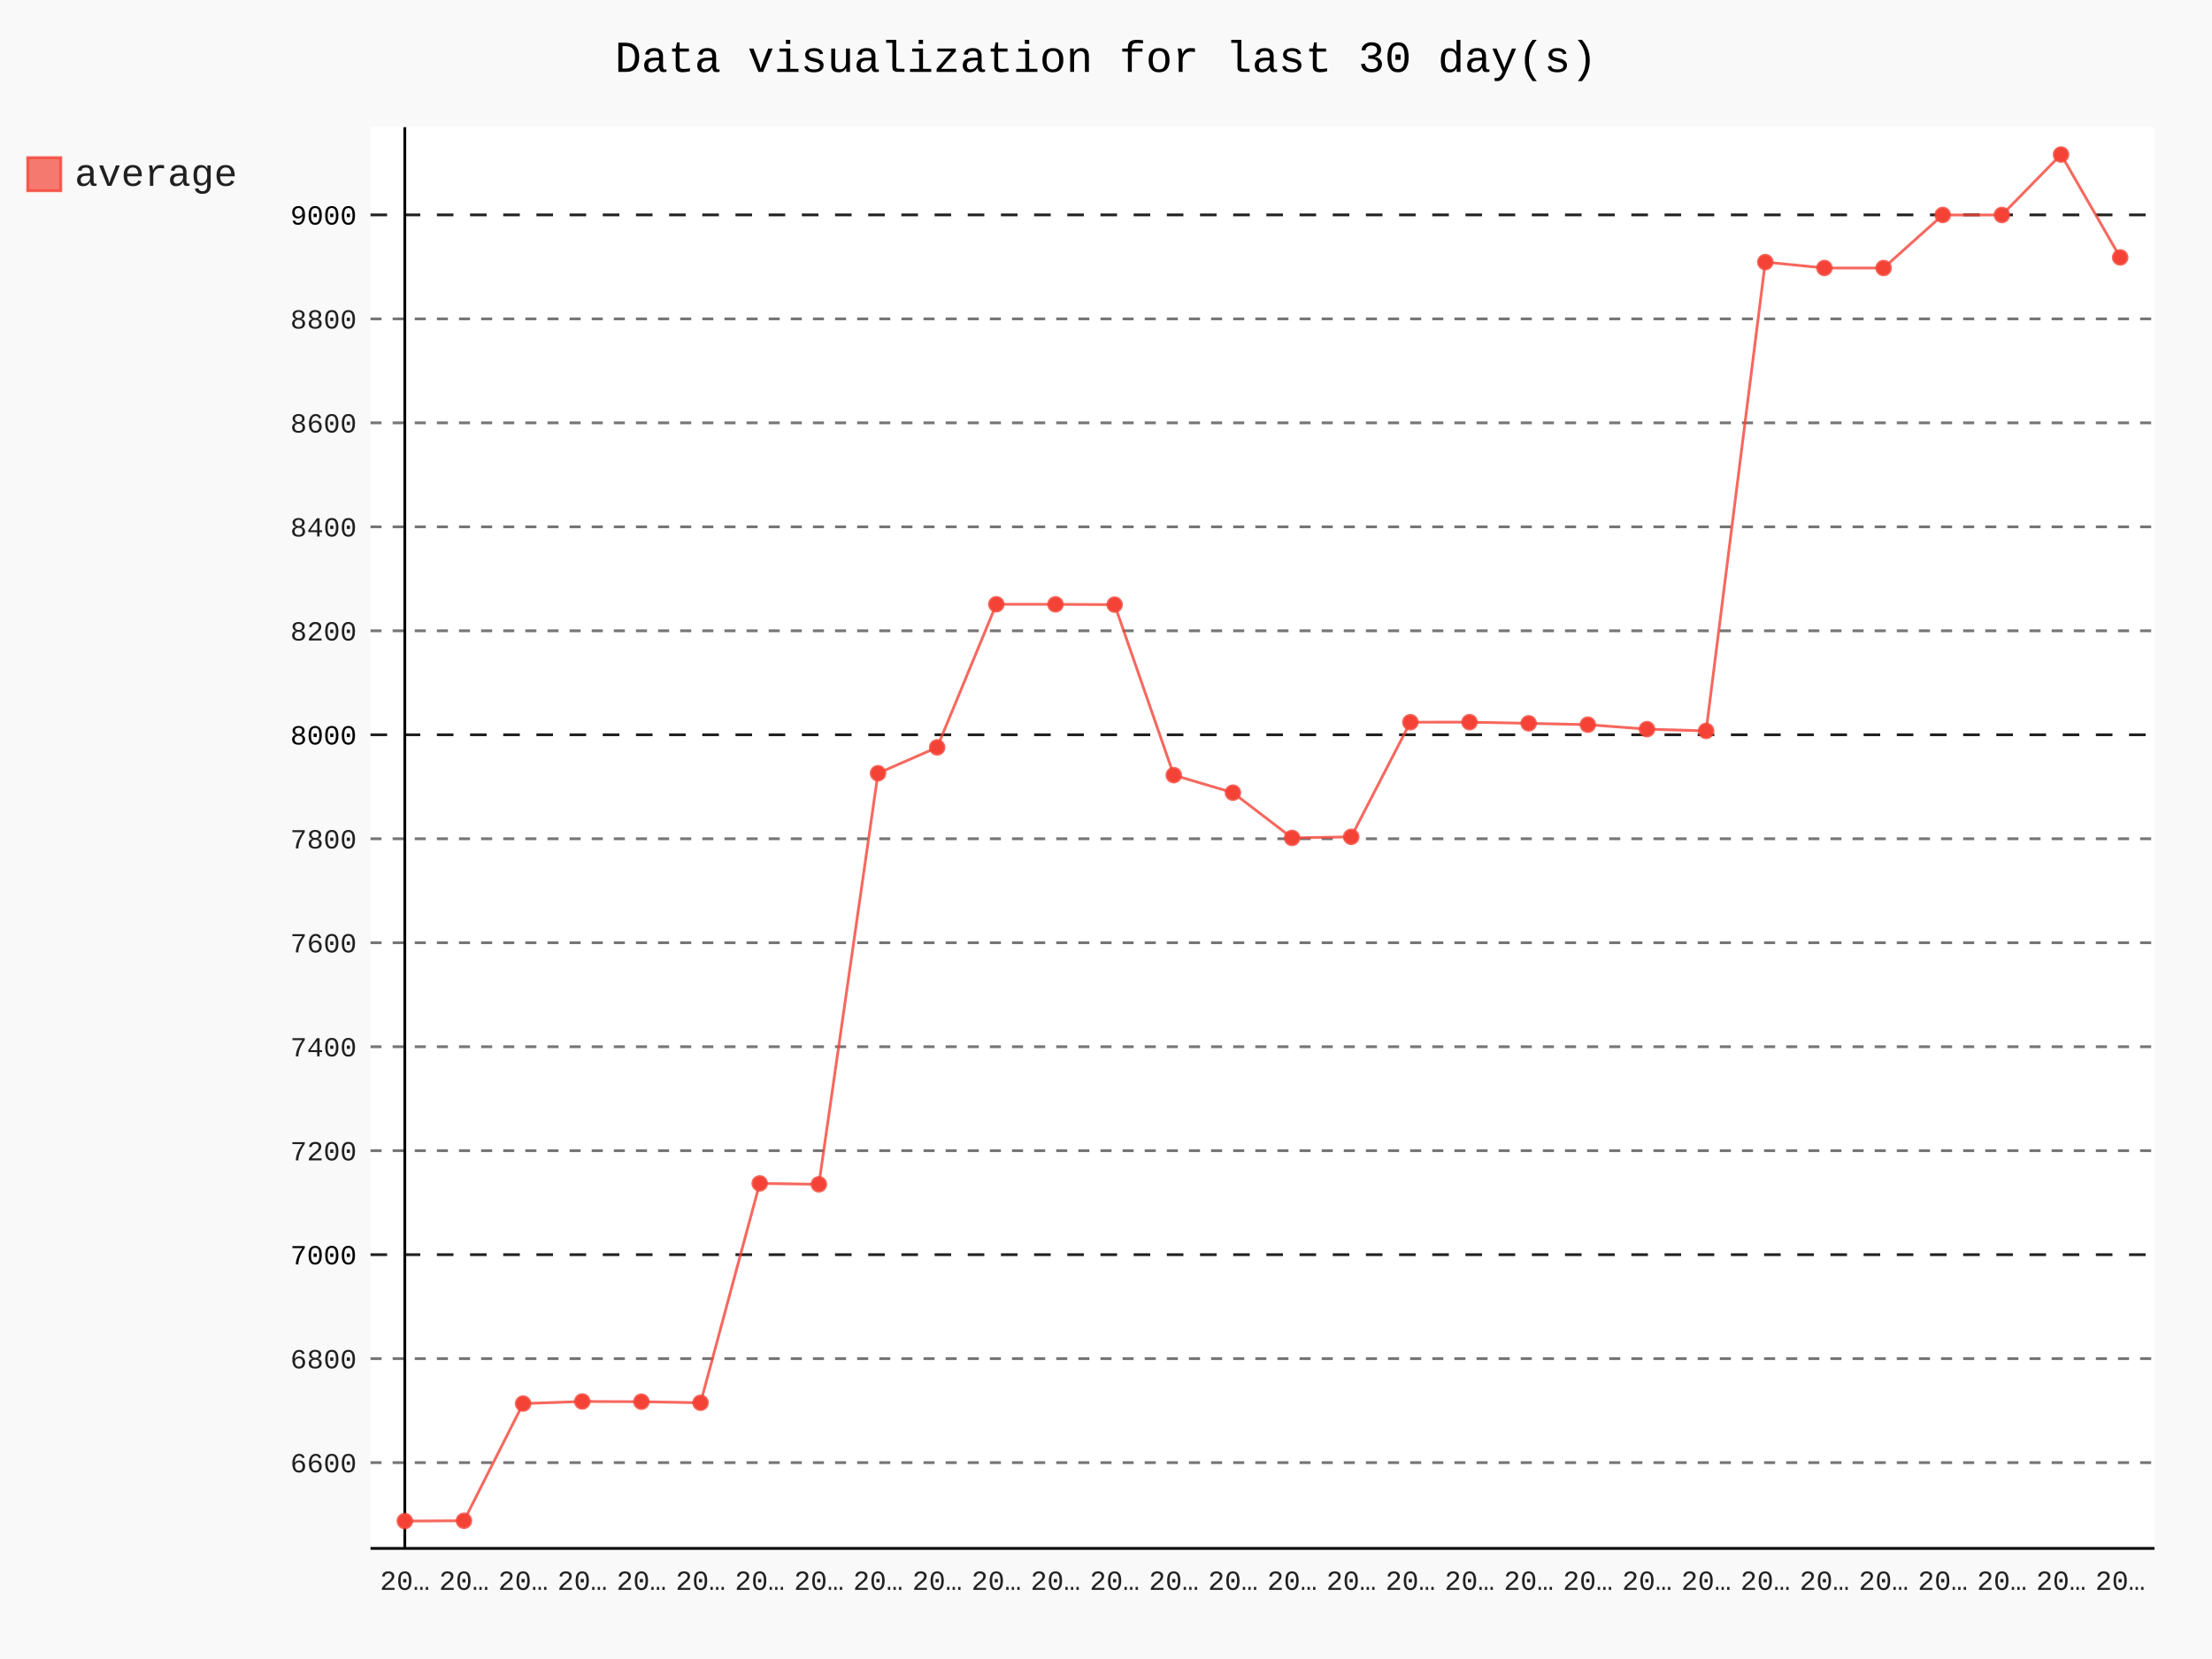
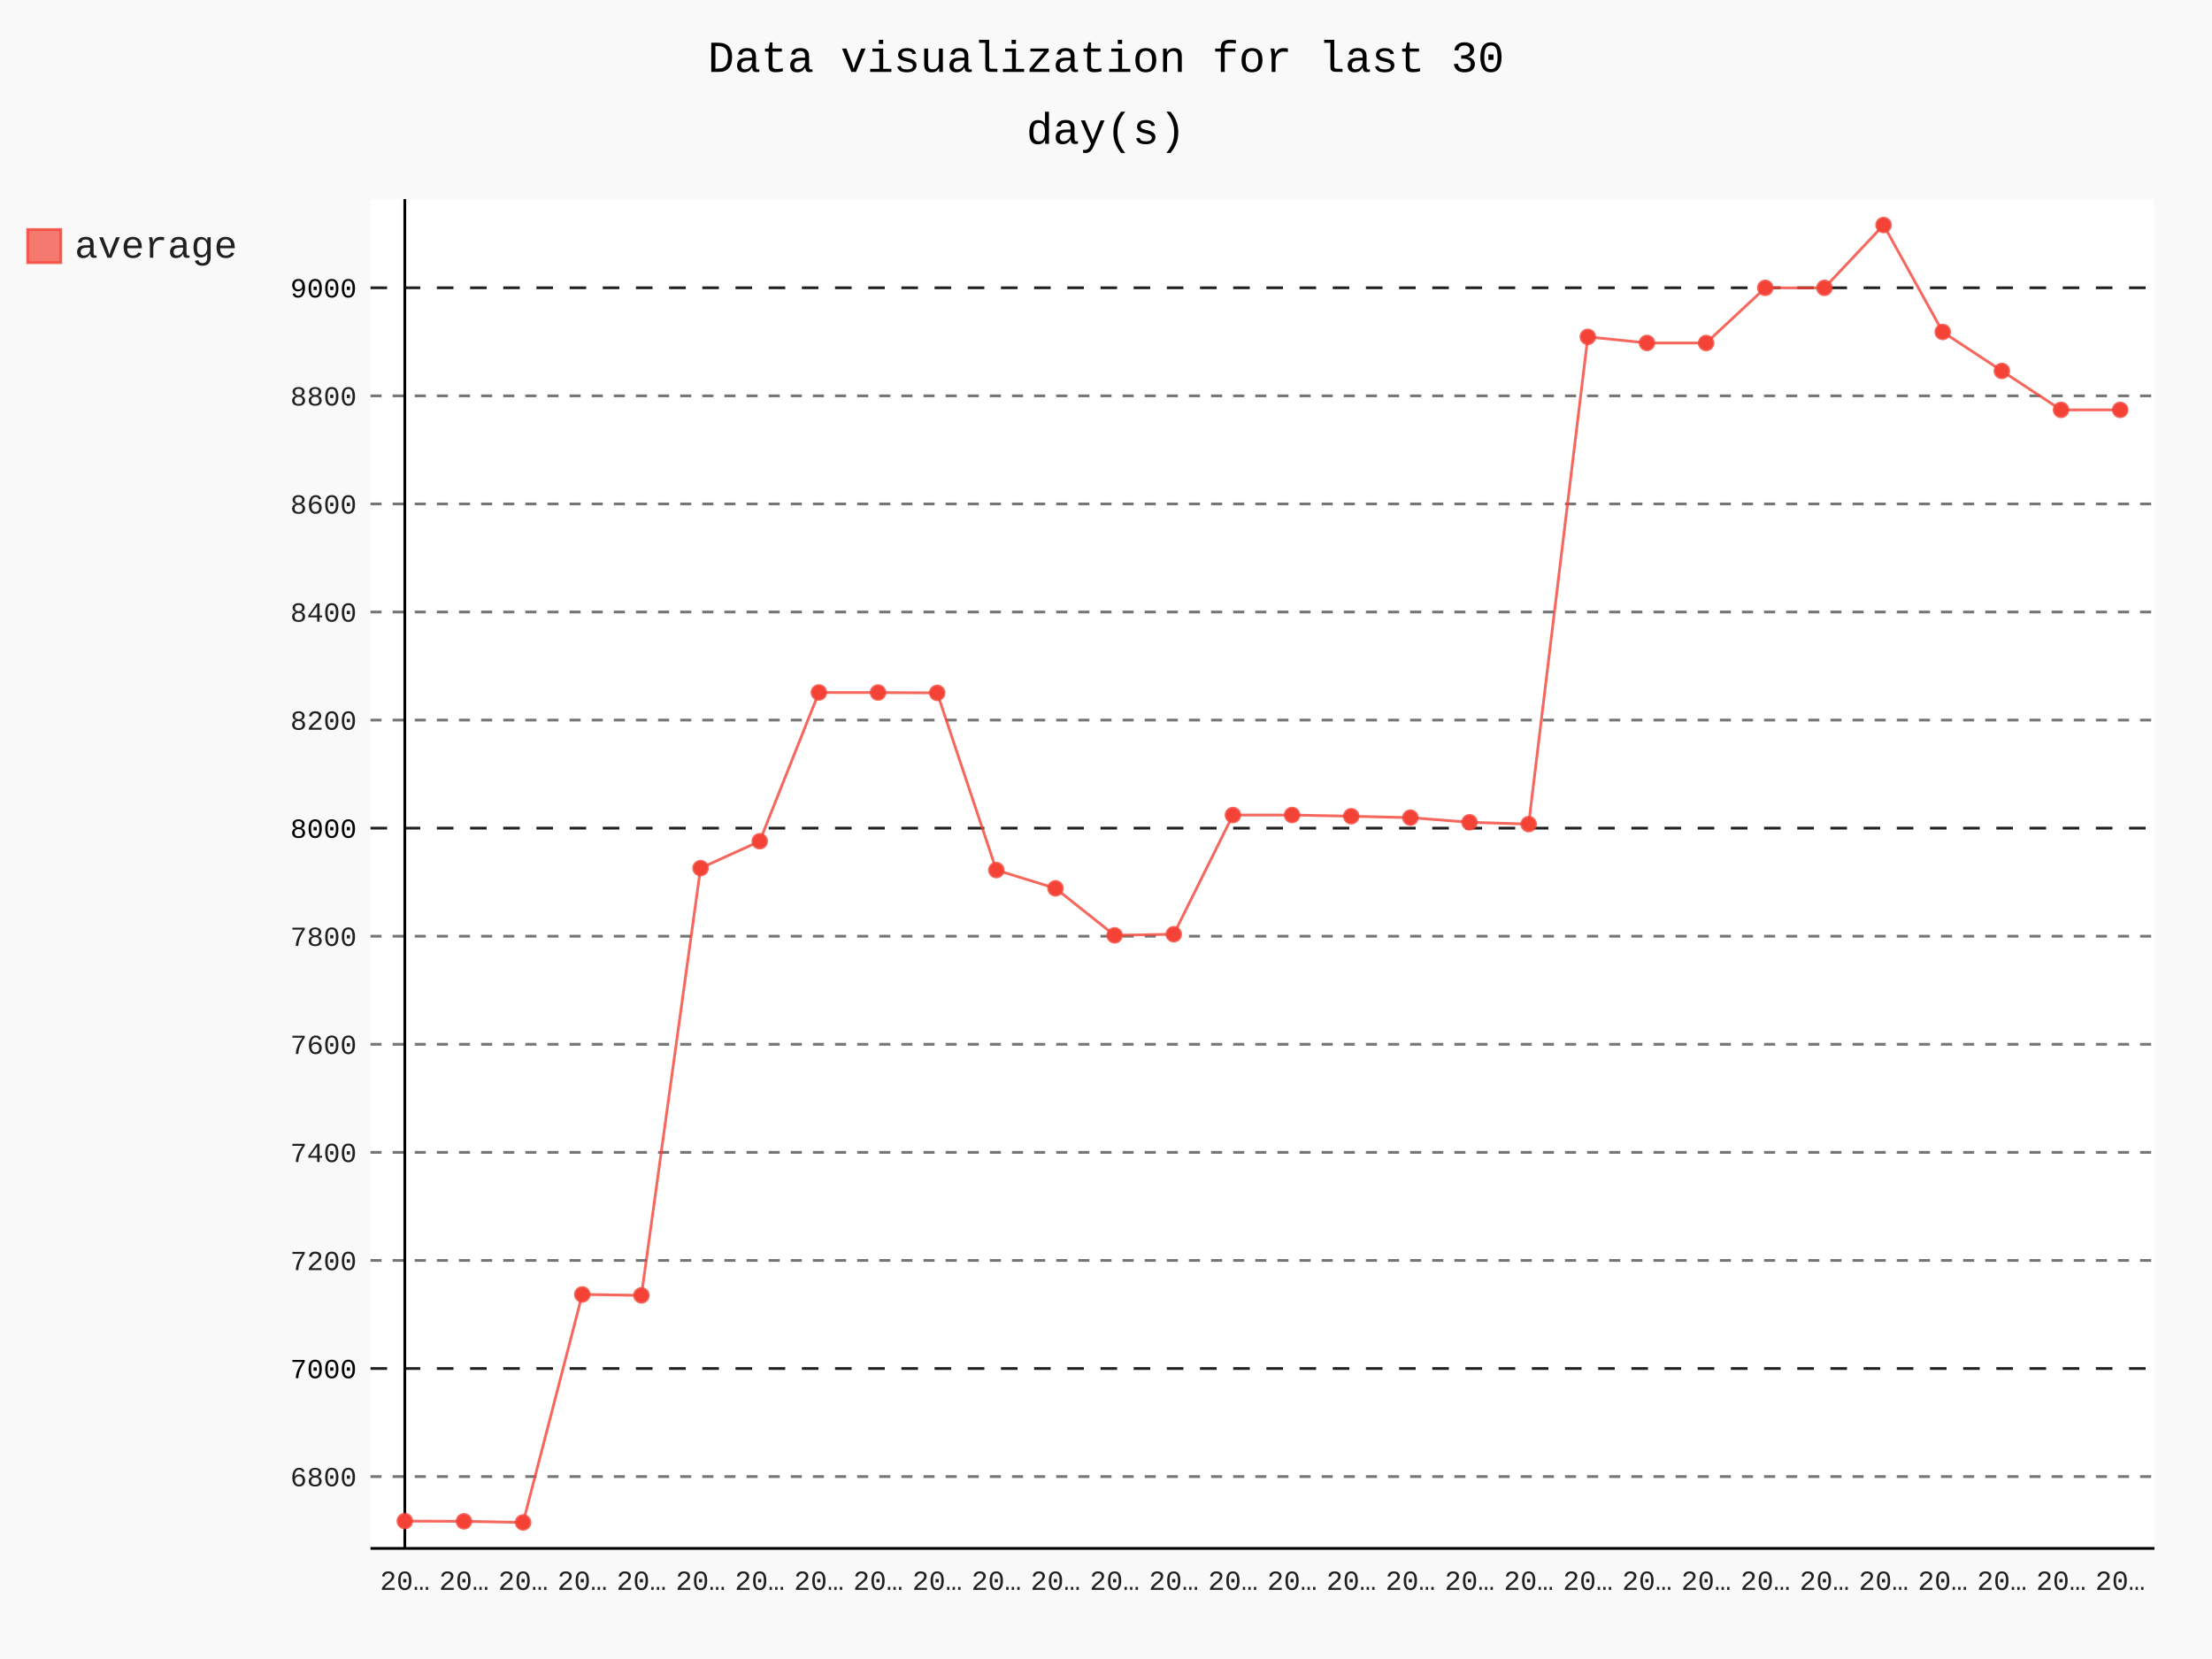
- <svg xmlns="http://www.w3.org/2000/svg" id="chart-5e6f2663-c020-4515-bf2f-131cab2a621f" class="pygal-chart" viewBox="0 0 800 600">
+ <svg xmlns="http://www.w3.org/2000/svg" id="chart-c563d419-f5e2-41e9-9c71-77f2ff239355" class="pygal-chart" viewBox="0 0 800 600">
  <defs>
-     <style type="text/css">#chart-5e6f2663-c020-4515-bf2f-131cab2a621f{-webkit-user-select:none;-webkit-font-smoothing:antialiased;font-family:Consolas,"Liberation Mono",Menlo,Courier,monospace}#chart-5e6f2663-c020-4515-bf2f-131cab2a621f .title{font-family:Consolas,"Liberation Mono",Menlo,Courier,monospace;font-size:16px}#chart-5e6f2663-c020-4515-bf2f-131cab2a621f .legends .legend text{font-family:Consolas,"Liberation Mono",Menlo,Courier,monospace;font-size:14px}#chart-5e6f2663-c020-4515-bf2f-131cab2a621f .axis text{font-family:Consolas,"Liberation Mono",Menlo,Courier,monospace;font-size:10px}#chart-5e6f2663-c020-4515-bf2f-131cab2a621f .axis text.major{font-family:Consolas,"Liberation Mono",Menlo,Courier,monospace;font-size:10px}#chart-5e6f2663-c020-4515-bf2f-131cab2a621f .text-overlay text.value{font-family:Consolas,"Liberation Mono",Menlo,Courier,monospace;font-size:16px}#chart-5e6f2663-c020-4515-bf2f-131cab2a621f .text-overlay text.label{font-family:Consolas,"Liberation Mono",Menlo,Courier,monospace;font-size:10px}#chart-5e6f2663-c020-4515-bf2f-131cab2a621f .tooltip{font-family:Consolas,"Liberation Mono",Menlo,Courier,monospace;font-size:14px}#chart-5e6f2663-c020-4515-bf2f-131cab2a621f text.no_data{font-family:Consolas,"Liberation Mono",Menlo,Courier,monospace;font-size:64px}
- #chart-5e6f2663-c020-4515-bf2f-131cab2a621f{background-color:rgba(249,249,249,1)}#chart-5e6f2663-c020-4515-bf2f-131cab2a621f path,#chart-5e6f2663-c020-4515-bf2f-131cab2a621f line,#chart-5e6f2663-c020-4515-bf2f-131cab2a621f rect,#chart-5e6f2663-c020-4515-bf2f-131cab2a621f circle{-webkit-transition:150ms;-moz-transition:150ms;transition:150ms}#chart-5e6f2663-c020-4515-bf2f-131cab2a621f .graph &gt; .background{fill:rgba(249,249,249,1)}#chart-5e6f2663-c020-4515-bf2f-131cab2a621f .plot &gt; .background{fill:rgba(255,255,255,1)}#chart-5e6f2663-c020-4515-bf2f-131cab2a621f .graph{fill:rgba(0,0,0,.87)}#chart-5e6f2663-c020-4515-bf2f-131cab2a621f text.no_data{fill:rgba(0,0,0,1)}#chart-5e6f2663-c020-4515-bf2f-131cab2a621f .title{fill:rgba(0,0,0,1)}#chart-5e6f2663-c020-4515-bf2f-131cab2a621f .legends .legend text{fill:rgba(0,0,0,.87)}#chart-5e6f2663-c020-4515-bf2f-131cab2a621f .legends .legend:hover text{fill:rgba(0,0,0,1)}#chart-5e6f2663-c020-4515-bf2f-131cab2a621f .axis .line{stroke:rgba(0,0,0,1)}#chart-5e6f2663-c020-4515-bf2f-131cab2a621f .axis .guide.line{stroke:rgba(0,0,0,.54)}#chart-5e6f2663-c020-4515-bf2f-131cab2a621f .axis .major.line{stroke:rgba(0,0,0,.87)}#chart-5e6f2663-c020-4515-bf2f-131cab2a621f .axis text.major{fill:rgba(0,0,0,1)}#chart-5e6f2663-c020-4515-bf2f-131cab2a621f .axis.y .guides:hover .guide.line,#chart-5e6f2663-c020-4515-bf2f-131cab2a621f .line-graph .axis.x .guides:hover .guide.line,#chart-5e6f2663-c020-4515-bf2f-131cab2a621f .stackedline-graph .axis.x .guides:hover .guide.line,#chart-5e6f2663-c020-4515-bf2f-131cab2a621f .xy-graph .axis.x .guides:hover .guide.line{stroke:rgba(0,0,0,1)}#chart-5e6f2663-c020-4515-bf2f-131cab2a621f .axis .guides:hover text{fill:rgba(0,0,0,1)}#chart-5e6f2663-c020-4515-bf2f-131cab2a621f .reactive{fill-opacity:.7;stroke-opacity:.8}#chart-5e6f2663-c020-4515-bf2f-131cab2a621f .ci{stroke:rgba(0,0,0,.87)}#chart-5e6f2663-c020-4515-bf2f-131cab2a621f .reactive.active,#chart-5e6f2663-c020-4515-bf2f-131cab2a621f .active .reactive{fill-opacity:.8;stroke-opacity:.9;stroke-width:4}#chart-5e6f2663-c020-4515-bf2f-131cab2a621f .ci .reactive.active{stroke-width:1.5}#chart-5e6f2663-c020-4515-bf2f-131cab2a621f .series text{fill:rgba(0,0,0,1)}#chart-5e6f2663-c020-4515-bf2f-131cab2a621f .tooltip rect{fill:rgba(255,255,255,1);stroke:rgba(0,0,0,1);-webkit-transition:opacity 150ms;-moz-transition:opacity 150ms;transition:opacity 150ms}#chart-5e6f2663-c020-4515-bf2f-131cab2a621f .tooltip .label{fill:rgba(0,0,0,.87)}#chart-5e6f2663-c020-4515-bf2f-131cab2a621f .tooltip .label{fill:rgba(0,0,0,.87)}#chart-5e6f2663-c020-4515-bf2f-131cab2a621f .tooltip .legend{font-size:.8em;fill:rgba(0,0,0,.54)}#chart-5e6f2663-c020-4515-bf2f-131cab2a621f .tooltip .x_label{font-size:.6em;fill:rgba(0,0,0,1)}#chart-5e6f2663-c020-4515-bf2f-131cab2a621f .tooltip .xlink{font-size:.5em;text-decoration:underline}#chart-5e6f2663-c020-4515-bf2f-131cab2a621f .tooltip .value{font-size:1.5em}#chart-5e6f2663-c020-4515-bf2f-131cab2a621f .bound{font-size:.5em}#chart-5e6f2663-c020-4515-bf2f-131cab2a621f .max-value{font-size:.75em;fill:rgba(0,0,0,.54)}#chart-5e6f2663-c020-4515-bf2f-131cab2a621f .map-element{fill:rgba(255,255,255,1);stroke:rgba(0,0,0,.54) !important}#chart-5e6f2663-c020-4515-bf2f-131cab2a621f .map-element .reactive{fill-opacity:inherit;stroke-opacity:inherit}#chart-5e6f2663-c020-4515-bf2f-131cab2a621f .color-0,#chart-5e6f2663-c020-4515-bf2f-131cab2a621f .color-0 a:visited{stroke:#F44336;fill:#F44336}#chart-5e6f2663-c020-4515-bf2f-131cab2a621f .text-overlay .color-0 text{fill:black}
- #chart-5e6f2663-c020-4515-bf2f-131cab2a621f text.no_data{text-anchor:middle}#chart-5e6f2663-c020-4515-bf2f-131cab2a621f .guide.line{fill:none}#chart-5e6f2663-c020-4515-bf2f-131cab2a621f .centered{text-anchor:middle}#chart-5e6f2663-c020-4515-bf2f-131cab2a621f .title{text-anchor:middle}#chart-5e6f2663-c020-4515-bf2f-131cab2a621f .legends .legend text{fill-opacity:1}#chart-5e6f2663-c020-4515-bf2f-131cab2a621f .axis.x text{text-anchor:middle}#chart-5e6f2663-c020-4515-bf2f-131cab2a621f .axis.x:not(.web) text[transform]{text-anchor:start}#chart-5e6f2663-c020-4515-bf2f-131cab2a621f .axis.x:not(.web) text[transform].backwards{text-anchor:end}#chart-5e6f2663-c020-4515-bf2f-131cab2a621f .axis.y text{text-anchor:end}#chart-5e6f2663-c020-4515-bf2f-131cab2a621f .axis.y text[transform].backwards{text-anchor:start}#chart-5e6f2663-c020-4515-bf2f-131cab2a621f .axis.y2 text{text-anchor:start}#chart-5e6f2663-c020-4515-bf2f-131cab2a621f .axis.y2 text[transform].backwards{text-anchor:end}#chart-5e6f2663-c020-4515-bf2f-131cab2a621f .axis .guide.line{stroke-dasharray:4,4}#chart-5e6f2663-c020-4515-bf2f-131cab2a621f .axis .major.guide.line{stroke-dasharray:6,6}#chart-5e6f2663-c020-4515-bf2f-131cab2a621f .horizontal .axis.y .guide.line,#chart-5e6f2663-c020-4515-bf2f-131cab2a621f .horizontal .axis.y2 .guide.line,#chart-5e6f2663-c020-4515-bf2f-131cab2a621f .vertical .axis.x .guide.line{opacity:0}#chart-5e6f2663-c020-4515-bf2f-131cab2a621f .horizontal .axis.always_show .guide.line,#chart-5e6f2663-c020-4515-bf2f-131cab2a621f .vertical .axis.always_show .guide.line{opacity:1 !important}#chart-5e6f2663-c020-4515-bf2f-131cab2a621f .axis.y .guides:hover .guide.line,#chart-5e6f2663-c020-4515-bf2f-131cab2a621f .axis.y2 .guides:hover .guide.line,#chart-5e6f2663-c020-4515-bf2f-131cab2a621f .axis.x .guides:hover .guide.line{opacity:1}#chart-5e6f2663-c020-4515-bf2f-131cab2a621f .axis .guides:hover text{opacity:1}#chart-5e6f2663-c020-4515-bf2f-131cab2a621f .nofill{fill:none}#chart-5e6f2663-c020-4515-bf2f-131cab2a621f .subtle-fill{fill-opacity:.2}#chart-5e6f2663-c020-4515-bf2f-131cab2a621f .dot{stroke-width:1px;fill-opacity:1}#chart-5e6f2663-c020-4515-bf2f-131cab2a621f .dot.active{stroke-width:5px}#chart-5e6f2663-c020-4515-bf2f-131cab2a621f .dot.negative{fill:transparent}#chart-5e6f2663-c020-4515-bf2f-131cab2a621f text,#chart-5e6f2663-c020-4515-bf2f-131cab2a621f tspan{stroke:none !important}#chart-5e6f2663-c020-4515-bf2f-131cab2a621f .series text.active{opacity:1}#chart-5e6f2663-c020-4515-bf2f-131cab2a621f .tooltip rect{fill-opacity:.95;stroke-width:.5}#chart-5e6f2663-c020-4515-bf2f-131cab2a621f .tooltip text{fill-opacity:1}#chart-5e6f2663-c020-4515-bf2f-131cab2a621f .showable{visibility:hidden}#chart-5e6f2663-c020-4515-bf2f-131cab2a621f .showable.shown{visibility:visible}#chart-5e6f2663-c020-4515-bf2f-131cab2a621f .gauge-background{fill:rgba(229,229,229,1);stroke:none}#chart-5e6f2663-c020-4515-bf2f-131cab2a621f .bg-lines{stroke:rgba(249,249,249,1);stroke-width:2px}</style>
+     <style type="text/css">#chart-c563d419-f5e2-41e9-9c71-77f2ff239355{-webkit-user-select:none;-webkit-font-smoothing:antialiased;font-family:Consolas,"Liberation Mono",Menlo,Courier,monospace}#chart-c563d419-f5e2-41e9-9c71-77f2ff239355 .title{font-family:Consolas,"Liberation Mono",Menlo,Courier,monospace;font-size:16px}#chart-c563d419-f5e2-41e9-9c71-77f2ff239355 .legends .legend text{font-family:Consolas,"Liberation Mono",Menlo,Courier,monospace;font-size:14px}#chart-c563d419-f5e2-41e9-9c71-77f2ff239355 .axis text{font-family:Consolas,"Liberation Mono",Menlo,Courier,monospace;font-size:10px}#chart-c563d419-f5e2-41e9-9c71-77f2ff239355 .axis text.major{font-family:Consolas,"Liberation Mono",Menlo,Courier,monospace;font-size:10px}#chart-c563d419-f5e2-41e9-9c71-77f2ff239355 .text-overlay text.value{font-family:Consolas,"Liberation Mono",Menlo,Courier,monospace;font-size:16px}#chart-c563d419-f5e2-41e9-9c71-77f2ff239355 .text-overlay text.label{font-family:Consolas,"Liberation Mono",Menlo,Courier,monospace;font-size:10px}#chart-c563d419-f5e2-41e9-9c71-77f2ff239355 .tooltip{font-family:Consolas,"Liberation Mono",Menlo,Courier,monospace;font-size:14px}#chart-c563d419-f5e2-41e9-9c71-77f2ff239355 text.no_data{font-family:Consolas,"Liberation Mono",Menlo,Courier,monospace;font-size:64px}
+ #chart-c563d419-f5e2-41e9-9c71-77f2ff239355{background-color:rgba(249,249,249,1)}#chart-c563d419-f5e2-41e9-9c71-77f2ff239355 path,#chart-c563d419-f5e2-41e9-9c71-77f2ff239355 line,#chart-c563d419-f5e2-41e9-9c71-77f2ff239355 rect,#chart-c563d419-f5e2-41e9-9c71-77f2ff239355 circle{-webkit-transition:150ms;-moz-transition:150ms;transition:150ms}#chart-c563d419-f5e2-41e9-9c71-77f2ff239355 .graph &gt; .background{fill:rgba(249,249,249,1)}#chart-c563d419-f5e2-41e9-9c71-77f2ff239355 .plot &gt; .background{fill:rgba(255,255,255,1)}#chart-c563d419-f5e2-41e9-9c71-77f2ff239355 .graph{fill:rgba(0,0,0,.87)}#chart-c563d419-f5e2-41e9-9c71-77f2ff239355 text.no_data{fill:rgba(0,0,0,1)}#chart-c563d419-f5e2-41e9-9c71-77f2ff239355 .title{fill:rgba(0,0,0,1)}#chart-c563d419-f5e2-41e9-9c71-77f2ff239355 .legends .legend text{fill:rgba(0,0,0,.87)}#chart-c563d419-f5e2-41e9-9c71-77f2ff239355 .legends .legend:hover text{fill:rgba(0,0,0,1)}#chart-c563d419-f5e2-41e9-9c71-77f2ff239355 .axis .line{stroke:rgba(0,0,0,1)}#chart-c563d419-f5e2-41e9-9c71-77f2ff239355 .axis .guide.line{stroke:rgba(0,0,0,.54)}#chart-c563d419-f5e2-41e9-9c71-77f2ff239355 .axis .major.line{stroke:rgba(0,0,0,.87)}#chart-c563d419-f5e2-41e9-9c71-77f2ff239355 .axis text.major{fill:rgba(0,0,0,1)}#chart-c563d419-f5e2-41e9-9c71-77f2ff239355 .axis.y .guides:hover .guide.line,#chart-c563d419-f5e2-41e9-9c71-77f2ff239355 .line-graph .axis.x .guides:hover .guide.line,#chart-c563d419-f5e2-41e9-9c71-77f2ff239355 .stackedline-graph .axis.x .guides:hover .guide.line,#chart-c563d419-f5e2-41e9-9c71-77f2ff239355 .xy-graph .axis.x .guides:hover .guide.line{stroke:rgba(0,0,0,1)}#chart-c563d419-f5e2-41e9-9c71-77f2ff239355 .axis .guides:hover text{fill:rgba(0,0,0,1)}#chart-c563d419-f5e2-41e9-9c71-77f2ff239355 .reactive{fill-opacity:.7;stroke-opacity:.8}#chart-c563d419-f5e2-41e9-9c71-77f2ff239355 .ci{stroke:rgba(0,0,0,.87)}#chart-c563d419-f5e2-41e9-9c71-77f2ff239355 .reactive.active,#chart-c563d419-f5e2-41e9-9c71-77f2ff239355 .active .reactive{fill-opacity:.8;stroke-opacity:.9;stroke-width:4}#chart-c563d419-f5e2-41e9-9c71-77f2ff239355 .ci .reactive.active{stroke-width:1.5}#chart-c563d419-f5e2-41e9-9c71-77f2ff239355 .series text{fill:rgba(0,0,0,1)}#chart-c563d419-f5e2-41e9-9c71-77f2ff239355 .tooltip rect{fill:rgba(255,255,255,1);stroke:rgba(0,0,0,1);-webkit-transition:opacity 150ms;-moz-transition:opacity 150ms;transition:opacity 150ms}#chart-c563d419-f5e2-41e9-9c71-77f2ff239355 .tooltip .label{fill:rgba(0,0,0,.87)}#chart-c563d419-f5e2-41e9-9c71-77f2ff239355 .tooltip .label{fill:rgba(0,0,0,.87)}#chart-c563d419-f5e2-41e9-9c71-77f2ff239355 .tooltip .legend{font-size:.8em;fill:rgba(0,0,0,.54)}#chart-c563d419-f5e2-41e9-9c71-77f2ff239355 .tooltip .x_label{font-size:.6em;fill:rgba(0,0,0,1)}#chart-c563d419-f5e2-41e9-9c71-77f2ff239355 .tooltip .xlink{font-size:.5em;text-decoration:underline}#chart-c563d419-f5e2-41e9-9c71-77f2ff239355 .tooltip .value{font-size:1.5em}#chart-c563d419-f5e2-41e9-9c71-77f2ff239355 .bound{font-size:.5em}#chart-c563d419-f5e2-41e9-9c71-77f2ff239355 .max-value{font-size:.75em;fill:rgba(0,0,0,.54)}#chart-c563d419-f5e2-41e9-9c71-77f2ff239355 .map-element{fill:rgba(255,255,255,1);stroke:rgba(0,0,0,.54) !important}#chart-c563d419-f5e2-41e9-9c71-77f2ff239355 .map-element .reactive{fill-opacity:inherit;stroke-opacity:inherit}#chart-c563d419-f5e2-41e9-9c71-77f2ff239355 .color-0,#chart-c563d419-f5e2-41e9-9c71-77f2ff239355 .color-0 a:visited{stroke:#F44336;fill:#F44336}#chart-c563d419-f5e2-41e9-9c71-77f2ff239355 .text-overlay .color-0 text{fill:black}
+ #chart-c563d419-f5e2-41e9-9c71-77f2ff239355 text.no_data{text-anchor:middle}#chart-c563d419-f5e2-41e9-9c71-77f2ff239355 .guide.line{fill:none}#chart-c563d419-f5e2-41e9-9c71-77f2ff239355 .centered{text-anchor:middle}#chart-c563d419-f5e2-41e9-9c71-77f2ff239355 .title{text-anchor:middle}#chart-c563d419-f5e2-41e9-9c71-77f2ff239355 .legends .legend text{fill-opacity:1}#chart-c563d419-f5e2-41e9-9c71-77f2ff239355 .axis.x text{text-anchor:middle}#chart-c563d419-f5e2-41e9-9c71-77f2ff239355 .axis.x:not(.web) text[transform]{text-anchor:start}#chart-c563d419-f5e2-41e9-9c71-77f2ff239355 .axis.x:not(.web) text[transform].backwards{text-anchor:end}#chart-c563d419-f5e2-41e9-9c71-77f2ff239355 .axis.y text{text-anchor:end}#chart-c563d419-f5e2-41e9-9c71-77f2ff239355 .axis.y text[transform].backwards{text-anchor:start}#chart-c563d419-f5e2-41e9-9c71-77f2ff239355 .axis.y2 text{text-anchor:start}#chart-c563d419-f5e2-41e9-9c71-77f2ff239355 .axis.y2 text[transform].backwards{text-anchor:end}#chart-c563d419-f5e2-41e9-9c71-77f2ff239355 .axis .guide.line{stroke-dasharray:4,4}#chart-c563d419-f5e2-41e9-9c71-77f2ff239355 .axis .major.guide.line{stroke-dasharray:6,6}#chart-c563d419-f5e2-41e9-9c71-77f2ff239355 .horizontal .axis.y .guide.line,#chart-c563d419-f5e2-41e9-9c71-77f2ff239355 .horizontal .axis.y2 .guide.line,#chart-c563d419-f5e2-41e9-9c71-77f2ff239355 .vertical .axis.x .guide.line{opacity:0}#chart-c563d419-f5e2-41e9-9c71-77f2ff239355 .horizontal .axis.always_show .guide.line,#chart-c563d419-f5e2-41e9-9c71-77f2ff239355 .vertical .axis.always_show .guide.line{opacity:1 !important}#chart-c563d419-f5e2-41e9-9c71-77f2ff239355 .axis.y .guides:hover .guide.line,#chart-c563d419-f5e2-41e9-9c71-77f2ff239355 .axis.y2 .guides:hover .guide.line,#chart-c563d419-f5e2-41e9-9c71-77f2ff239355 .axis.x .guides:hover .guide.line{opacity:1}#chart-c563d419-f5e2-41e9-9c71-77f2ff239355 .axis .guides:hover text{opacity:1}#chart-c563d419-f5e2-41e9-9c71-77f2ff239355 .nofill{fill:none}#chart-c563d419-f5e2-41e9-9c71-77f2ff239355 .subtle-fill{fill-opacity:.2}#chart-c563d419-f5e2-41e9-9c71-77f2ff239355 .dot{stroke-width:1px;fill-opacity:1}#chart-c563d419-f5e2-41e9-9c71-77f2ff239355 .dot.active{stroke-width:5px}#chart-c563d419-f5e2-41e9-9c71-77f2ff239355 .dot.negative{fill:transparent}#chart-c563d419-f5e2-41e9-9c71-77f2ff239355 text,#chart-c563d419-f5e2-41e9-9c71-77f2ff239355 tspan{stroke:none !important}#chart-c563d419-f5e2-41e9-9c71-77f2ff239355 .series text.active{opacity:1}#chart-c563d419-f5e2-41e9-9c71-77f2ff239355 .tooltip rect{fill-opacity:.95;stroke-width:.5}#chart-c563d419-f5e2-41e9-9c71-77f2ff239355 .tooltip text{fill-opacity:1}#chart-c563d419-f5e2-41e9-9c71-77f2ff239355 .showable{visibility:hidden}#chart-c563d419-f5e2-41e9-9c71-77f2ff239355 .showable.shown{visibility:visible}#chart-c563d419-f5e2-41e9-9c71-77f2ff239355 .gauge-background{fill:rgba(229,229,229,1);stroke:none}#chart-c563d419-f5e2-41e9-9c71-77f2ff239355 .bg-lines{stroke:rgba(249,249,249,1);stroke-width:2px}</style>
  </defs>
  <g class="graph line-graph vertical">
    <rect x="0" y="0" width="800" height="600" class="background" />
-     <g transform="translate(134, 46)" class="plot">
-       <rect x="0" y="0" width="645.2" height="514" class="background" />
+     <g transform="translate(134, 72)" class="plot">
+       <rect x="0" y="0" width="645.2" height="488" class="background" />
      <g class="axis y always_show">
-         <path d="M0 514 h645.2" class="line" />
-         <g class="guides">
-           <path d="M0 482.981 h645.2" class="guide line" />
-           <text x="-5" y="486.481" class="">6600</text>
-         </g>
-         <g class="guides">
-           <path d="M0 445.376 h645.2" class="guide line" />
-           <text x="-5" y="448.876" class="">6800</text>
-         </g>
-         <g class="guides">
-           <path d="M0 407.77 h645.2" class="major guide line" />
-           <text x="-5" y="411.27" class="major">7000</text>
-         </g>
-         <g class="guides">
-           <path d="M0 370.165 h645.2" class="guide line" />
-           <text x="-5" y="373.665" class="">7200</text>
-         </g>
-         <g class="guides">
-           <path d="M0 332.56 h645.2" class="guide line" />
-           <text x="-5" y="336.06" class="">7400</text>
-         </g>
-         <g class="guides">
-           <path d="M0 294.954 h645.2" class="guide line" />
-           <text x="-5" y="298.454" class="">7600</text>
-         </g>
-         <g class="guides">
-           <path d="M0 257.349 h645.2" class="guide line" />
-           <text x="-5" y="260.849" class="">7800</text>
-         </g>
-         <g class="guides">
-           <path d="M0 219.744 h645.2" class="major guide line" />
-           <text x="-5" y="223.244" class="major">8000</text>
-         </g>
-         <g class="guides">
-           <path d="M0 182.138 h645.2" class="guide line" />
-           <text x="-5" y="185.638" class="">8200</text>
-         </g>
-         <g class="guides">
-           <path d="M0 144.533 h645.2" class="guide line" />
-           <text x="-5" y="148.033" class="">8400</text>
-         </g>
-         <g class="guides">
-           <path d="M0 106.928 h645.2" class="guide line" />
-           <text x="-5" y="110.428" class="">8600</text>
-         </g>
-         <g class="guides">
-           <path d="M0 69.322 h645.2" class="guide line" />
-           <text x="-5" y="72.822" class="">8800</text>
-         </g>
-         <g class="guides">
-           <path d="M0 31.717 h645.2" class="major guide line" />
-           <text x="-5" y="35.217" class="major">9000</text>
+         <path d="M0 488 h645.2" class="line" />
+         <g class="guides">
+           <path d="M0 462.028 h645.2" class="guide line" />
+           <text x="-5" y="465.528" class="">6800</text>
+         </g>
+         <g class="guides">
+           <path d="M0 422.942 h645.2" class="major guide line" />
+           <text x="-5" y="426.442" class="major">7000</text>
+         </g>
+         <g class="guides">
+           <path d="M0 383.855 h645.2" class="guide line" />
+           <text x="-5" y="387.355" class="">7200</text>
+         </g>
+         <g class="guides">
+           <path d="M0 344.769 h645.2" class="guide line" />
+           <text x="-5" y="348.269" class="">7400</text>
+         </g>
+         <g class="guides">
+           <path d="M0 305.682 h645.2" class="guide line" />
+           <text x="-5" y="309.182" class="">7600</text>
+         </g>
+         <g class="guides">
+           <path d="M0 266.596 h645.2" class="guide line" />
+           <text x="-5" y="270.096" class="">7800</text>
+         </g>
+         <g class="guides">
+           <path d="M0 227.509 h645.2" class="major guide line" />
+           <text x="-5" y="231.009" class="major">8000</text>
+         </g>
+         <g class="guides">
+           <path d="M0 188.423 h645.2" class="guide line" />
+           <text x="-5" y="191.923" class="">8200</text>
+         </g>
+         <g class="guides">
+           <path d="M0 149.336 h645.2" class="guide line" />
+           <text x="-5" y="152.836" class="">8400</text>
+         </g>
+         <g class="guides">
+           <path d="M0 110.25 h645.2" class="guide line" />
+           <text x="-5" y="113.75" class="">8600</text>
+         </g>
+         <g class="guides">
+           <path d="M0 71.163 h645.2" class="guide line" />
+           <text x="-5" y="74.663" class="">8800</text>
+         </g>
+         <g class="guides">
+           <path d="M0 32.077 h645.2" class="major guide line" />
+           <text x="-5" y="35.577" class="major">9000</text>
        </g>
      </g>
      <g class="axis x">
        <g class="guides">
-           <path d="M12.408 0 v514" class="line" />
-           <text x="12.408" y="529.0" class="">20…</text>
-         </g>
-         <g class="guides">
-           <path d="M33.8 0 v514" class="guide line" />
-           <text x="33.8" y="529.0" class="">20…</text>
-         </g>
-         <g class="guides">
-           <path d="M55.193 0 v514" class="guide line" />
-           <text x="55.193" y="529.0" class="">20…</text>
-         </g>
-         <g class="guides">
-           <path d="M76.585 0 v514" class="guide line" />
-           <text x="76.585" y="529.0" class="">20…</text>
-         </g>
-         <g class="guides">
-           <path d="M97.978 0 v514" class="guide line" />
-           <text x="97.978" y="529.0" class="">20…</text>
-         </g>
-         <g class="guides">
-           <path d="M119.371 0 v514" class="guide line" />
-           <text x="119.371" y="529.0" class="">20…</text>
-         </g>
-         <g class="guides">
-           <path d="M140.763 0 v514" class="guide line" />
-           <text x="140.763" y="529.0" class="">20…</text>
-         </g>
-         <g class="guides">
-           <path d="M162.156 0 v514" class="guide line" />
-           <text x="162.156" y="529.0" class="">20…</text>
-         </g>
-         <g class="guides">
-           <path d="M183.548 0 v514" class="guide line" />
-           <text x="183.548" y="529.0" class="">20…</text>
-         </g>
-         <g class="guides">
-           <path d="M204.941 0 v514" class="guide line" />
-           <text x="204.941" y="529.0" class="">20…</text>
-         </g>
-         <g class="guides">
-           <path d="M226.333 0 v514" class="guide line" />
-           <text x="226.333" y="529.0" class="">20…</text>
-         </g>
-         <g class="guides">
-           <path d="M247.726 0 v514" class="guide line" />
-           <text x="247.726" y="529.0" class="">20…</text>
-         </g>
-         <g class="guides">
-           <path d="M269.119 0 v514" class="guide line" />
-           <text x="269.119" y="529.0" class="">20…</text>
-         </g>
-         <g class="guides">
-           <path d="M290.511 0 v514" class="guide line" />
-           <text x="290.511" y="529.0" class="">20…</text>
-         </g>
-         <g class="guides">
-           <path d="M311.904 0 v514" class="guide line" />
-           <text x="311.904" y="529.0" class="">20…</text>
-         </g>
-         <g class="guides">
-           <path d="M333.296 0 v514" class="guide line" />
-           <text x="333.296" y="529.0" class="">20…</text>
-         </g>
-         <g class="guides">
-           <path d="M354.689 0 v514" class="guide line" />
-           <text x="354.689" y="529.0" class="">20…</text>
-         </g>
-         <g class="guides">
-           <path d="M376.081 0 v514" class="guide line" />
-           <text x="376.081" y="529.0" class="">20…</text>
-         </g>
-         <g class="guides">
-           <path d="M397.474 0 v514" class="guide line" />
-           <text x="397.474" y="529.0" class="">20…</text>
-         </g>
-         <g class="guides">
-           <path d="M418.867 0 v514" class="guide line" />
-           <text x="418.867" y="529.0" class="">20…</text>
-         </g>
-         <g class="guides">
-           <path d="M440.259 0 v514" class="guide line" />
-           <text x="440.259" y="529.0" class="">20…</text>
-         </g>
-         <g class="guides">
-           <path d="M461.652 0 v514" class="guide line" />
-           <text x="461.652" y="529.0" class="">20…</text>
-         </g>
-         <g class="guides">
-           <path d="M483.044 0 v514" class="guide line" />
-           <text x="483.044" y="529.0" class="">20…</text>
-         </g>
-         <g class="guides">
-           <path d="M504.437 0 v514" class="guide line" />
-           <text x="504.437" y="529.0" class="">20…</text>
-         </g>
-         <g class="guides">
-           <path d="M525.829 0 v514" class="guide line" />
-           <text x="525.829" y="529.0" class="">20…</text>
-         </g>
-         <g class="guides">
-           <path d="M547.222 0 v514" class="guide line" />
-           <text x="547.222" y="529.0" class="">20…</text>
-         </g>
-         <g class="guides">
-           <path d="M568.615 0 v514" class="guide line" />
-           <text x="568.615" y="529.0" class="">20…</text>
-         </g>
-         <g class="guides">
-           <path d="M590.007 0 v514" class="guide line" />
-           <text x="590.007" y="529.0" class="">20…</text>
-         </g>
-         <g class="guides">
-           <path d="M611.4 0 v514" class="guide line" />
-           <text x="611.4" y="529.0" class="">20…</text>
-         </g>
-         <g class="guides">
-           <path d="M632.792 0 v514" class="guide line" />
-           <text x="632.792" y="529.0" class="">20…</text>
+           <path d="M12.408 0 v488" class="line" />
+           <text x="12.408" y="503.0" class="">20…</text>
+         </g>
+         <g class="guides">
+           <path d="M33.8 0 v488" class="guide line" />
+           <text x="33.8" y="503.0" class="">20…</text>
+         </g>
+         <g class="guides">
+           <path d="M55.193 0 v488" class="guide line" />
+           <text x="55.193" y="503.0" class="">20…</text>
+         </g>
+         <g class="guides">
+           <path d="M76.585 0 v488" class="guide line" />
+           <text x="76.585" y="503.0" class="">20…</text>
+         </g>
+         <g class="guides">
+           <path d="M97.978 0 v488" class="guide line" />
+           <text x="97.978" y="503.0" class="">20…</text>
+         </g>
+         <g class="guides">
+           <path d="M119.371 0 v488" class="guide line" />
+           <text x="119.371" y="503.0" class="">20…</text>
+         </g>
+         <g class="guides">
+           <path d="M140.763 0 v488" class="guide line" />
+           <text x="140.763" y="503.0" class="">20…</text>
+         </g>
+         <g class="guides">
+           <path d="M162.156 0 v488" class="guide line" />
+           <text x="162.156" y="503.0" class="">20…</text>
+         </g>
+         <g class="guides">
+           <path d="M183.548 0 v488" class="guide line" />
+           <text x="183.548" y="503.0" class="">20…</text>
+         </g>
+         <g class="guides">
+           <path d="M204.941 0 v488" class="guide line" />
+           <text x="204.941" y="503.0" class="">20…</text>
+         </g>
+         <g class="guides">
+           <path d="M226.333 0 v488" class="guide line" />
+           <text x="226.333" y="503.0" class="">20…</text>
+         </g>
+         <g class="guides">
+           <path d="M247.726 0 v488" class="guide line" />
+           <text x="247.726" y="503.0" class="">20…</text>
+         </g>
+         <g class="guides">
+           <path d="M269.119 0 v488" class="guide line" />
+           <text x="269.119" y="503.0" class="">20…</text>
+         </g>
+         <g class="guides">
+           <path d="M290.511 0 v488" class="guide line" />
+           <text x="290.511" y="503.0" class="">20…</text>
+         </g>
+         <g class="guides">
+           <path d="M311.904 0 v488" class="guide line" />
+           <text x="311.904" y="503.0" class="">20…</text>
+         </g>
+         <g class="guides">
+           <path d="M333.296 0 v488" class="guide line" />
+           <text x="333.296" y="503.0" class="">20…</text>
+         </g>
+         <g class="guides">
+           <path d="M354.689 0 v488" class="guide line" />
+           <text x="354.689" y="503.0" class="">20…</text>
+         </g>
+         <g class="guides">
+           <path d="M376.081 0 v488" class="guide line" />
+           <text x="376.081" y="503.0" class="">20…</text>
+         </g>
+         <g class="guides">
+           <path d="M397.474 0 v488" class="guide line" />
+           <text x="397.474" y="503.0" class="">20…</text>
+         </g>
+         <g class="guides">
+           <path d="M418.867 0 v488" class="guide line" />
+           <text x="418.867" y="503.0" class="">20…</text>
+         </g>
+         <g class="guides">
+           <path d="M440.259 0 v488" class="guide line" />
+           <text x="440.259" y="503.0" class="">20…</text>
+         </g>
+         <g class="guides">
+           <path d="M461.652 0 v488" class="guide line" />
+           <text x="461.652" y="503.0" class="">20…</text>
+         </g>
+         <g class="guides">
+           <path d="M483.044 0 v488" class="guide line" />
+           <text x="483.044" y="503.0" class="">20…</text>
+         </g>
+         <g class="guides">
+           <path d="M504.437 0 v488" class="guide line" />
+           <text x="504.437" y="503.0" class="">20…</text>
+         </g>
+         <g class="guides">
+           <path d="M525.829 0 v488" class="guide line" />
+           <text x="525.829" y="503.0" class="">20…</text>
+         </g>
+         <g class="guides">
+           <path d="M547.222 0 v488" class="guide line" />
+           <text x="547.222" y="503.0" class="">20…</text>
+         </g>
+         <g class="guides">
+           <path d="M568.615 0 v488" class="guide line" />
+           <text x="568.615" y="503.0" class="">20…</text>
+         </g>
+         <g class="guides">
+           <path d="M590.007 0 v488" class="guide line" />
+           <text x="590.007" y="503.0" class="">20…</text>
+         </g>
+         <g class="guides">
+           <path d="M611.4 0 v488" class="guide line" />
+           <text x="611.4" y="503.0" class="">20…</text>
+         </g>
+         <g class="guides">
+           <path d="M632.792 0 v488" class="guide line" />
+           <text x="632.792" y="503.0" class="">20…</text>
        </g>
      </g>
      <g class="series serie-0 color-0">
-         <path d="M12.408 504.115 L33.8 503.999 55.193 461.626 76.585 460.863 97.978 460.943 119.371 461.334 140.763 381.994 162.156 382.317 183.548 233.659 204.941 224.296 226.333 172.541 247.726 172.565 269.119 172.678 290.511 234.339 311.904 240.681 333.296 257.04 354.689 256.655 376.081 215.186 397.474 215.177 418.867 215.604 440.259 216.088 461.652 217.705 483.044 218.344 504.437 48.793 525.829 50.916 547.222 50.936 568.615 31.741 590.007 31.752 611.4 9.885 632.792 47.098" class="line reactive nofill" />
+         <path d="M12.408 478.125 L33.8 478.209 55.193 478.615 76.585 396.151 97.978 396.486 119.371 241.973 140.763 232.241 162.156 178.448 183.548 178.472 204.941 178.59 226.333 242.679 247.726 249.272 269.119 266.274 290.511 265.874 311.904 222.772 333.296 222.762 354.689 223.207 376.081 223.71 397.474 225.39 418.867 226.054 440.259 49.825 461.652 52.032 483.044 52.053 504.437 32.102 525.829 32.114 547.222 9.385 568.615 48.064 590.007 62.153 611.4 76.232 632.792 76.232" class="line reactive nofill" />
      </g>
    </g>
    <g class="titles">
-       <text x="400.0" y="26" class="title plot_title">Data visualization for last 30 day(s)</text>
-     </g>
-     <g transform="translate(134, 46)" class="plot overlay">
+       <text x="400.0" y="26" class="title plot_title">Data visualization for last 30 </text>
+       <text x="400.0" y="52" class="title plot_title">        day(s)</text>
+     </g>
+     <g transform="translate(134, 72)" class="plot overlay">
      <g class="series serie-0 color-0">
        <g class="dots">
-           <circle cx="12.408" cy="504.115" r="2.5" class="dot reactive tooltip-trigger" />
-         </g>
-         <g class="dots">
-           <circle cx="33.8" cy="503.999" r="2.5" class="dot reactive tooltip-trigger" />
-         </g>
-         <g class="dots">
-           <circle cx="55.193" cy="461.626" r="2.5" class="dot reactive tooltip-trigger" />
-         </g>
-         <g class="dots">
-           <circle cx="76.585" cy="460.863" r="2.5" class="dot reactive tooltip-trigger" />
-         </g>
-         <g class="dots">
-           <circle cx="97.978" cy="460.943" r="2.5" class="dot reactive tooltip-trigger" />
-         </g>
-         <g class="dots">
-           <circle cx="119.371" cy="461.334" r="2.5" class="dot reactive tooltip-trigger" />
-         </g>
-         <g class="dots">
-           <circle cx="140.763" cy="381.994" r="2.5" class="dot reactive tooltip-trigger" />
-         </g>
-         <g class="dots">
-           <circle cx="162.156" cy="382.317" r="2.5" class="dot reactive tooltip-trigger" />
-         </g>
-         <g class="dots">
-           <circle cx="183.548" cy="233.659" r="2.5" class="dot reactive tooltip-trigger" />
-         </g>
-         <g class="dots">
-           <circle cx="204.941" cy="224.296" r="2.5" class="dot reactive tooltip-trigger" />
-         </g>
-         <g class="dots">
-           <circle cx="226.333" cy="172.541" r="2.5" class="dot reactive tooltip-trigger" />
-         </g>
-         <g class="dots">
-           <circle cx="247.726" cy="172.565" r="2.5" class="dot reactive tooltip-trigger" />
-         </g>
-         <g class="dots">
-           <circle cx="269.119" cy="172.678" r="2.5" class="dot reactive tooltip-trigger" />
-         </g>
-         <g class="dots">
-           <circle cx="290.511" cy="234.339" r="2.5" class="dot reactive tooltip-trigger" />
-         </g>
-         <g class="dots">
-           <circle cx="311.904" cy="240.681" r="2.5" class="dot reactive tooltip-trigger" />
-         </g>
-         <g class="dots">
-           <circle cx="333.296" cy="257.04" r="2.5" class="dot reactive tooltip-trigger" />
-         </g>
-         <g class="dots">
-           <circle cx="354.689" cy="256.655" r="2.5" class="dot reactive tooltip-trigger" />
-         </g>
-         <g class="dots">
-           <circle cx="376.081" cy="215.186" r="2.5" class="dot reactive tooltip-trigger" />
-         </g>
-         <g class="dots">
-           <circle cx="397.474" cy="215.177" r="2.5" class="dot reactive tooltip-trigger" />
-         </g>
-         <g class="dots">
-           <circle cx="418.867" cy="215.604" r="2.5" class="dot reactive tooltip-trigger" />
-         </g>
-         <g class="dots">
-           <circle cx="440.259" cy="216.088" r="2.5" class="dot reactive tooltip-trigger" />
-         </g>
-         <g class="dots">
-           <circle cx="461.652" cy="217.705" r="2.5" class="dot reactive tooltip-trigger" />
-         </g>
-         <g class="dots">
-           <circle cx="483.044" cy="218.344" r="2.5" class="dot reactive tooltip-trigger" />
-         </g>
-         <g class="dots">
-           <circle cx="504.437" cy="48.793" r="2.5" class="dot reactive tooltip-trigger" />
-         </g>
-         <g class="dots">
-           <circle cx="525.829" cy="50.916" r="2.5" class="dot reactive tooltip-trigger" />
-         </g>
-         <g class="dots">
-           <circle cx="547.222" cy="50.936" r="2.5" class="dot reactive tooltip-trigger" />
-         </g>
-         <g class="dots">
-           <circle cx="568.615" cy="31.741" r="2.5" class="dot reactive tooltip-trigger" />
-         </g>
-         <g class="dots">
-           <circle cx="590.007" cy="31.752" r="2.5" class="dot reactive tooltip-trigger" />
-         </g>
-         <g class="dots">
-           <circle cx="611.4" cy="9.885" r="2.5" class="dot reactive tooltip-trigger" />
-         </g>
-         <g class="dots">
-           <circle cx="632.792" cy="47.098" r="2.5" class="dot reactive tooltip-trigger" />
-         </g>
-       </g>
-     </g>
-     <g transform="translate(134, 46)" class="plot text-overlay">
+           <circle cx="12.408" cy="478.125" r="2.5" class="dot reactive tooltip-trigger" />
+         </g>
+         <g class="dots">
+           <circle cx="33.8" cy="478.209" r="2.5" class="dot reactive tooltip-trigger" />
+         </g>
+         <g class="dots">
+           <circle cx="55.193" cy="478.615" r="2.5" class="dot reactive tooltip-trigger" />
+         </g>
+         <g class="dots">
+           <circle cx="76.585" cy="396.151" r="2.5" class="dot reactive tooltip-trigger" />
+         </g>
+         <g class="dots">
+           <circle cx="97.978" cy="396.486" r="2.5" class="dot reactive tooltip-trigger" />
+         </g>
+         <g class="dots">
+           <circle cx="119.371" cy="241.973" r="2.5" class="dot reactive tooltip-trigger" />
+         </g>
+         <g class="dots">
+           <circle cx="140.763" cy="232.241" r="2.5" class="dot reactive tooltip-trigger" />
+         </g>
+         <g class="dots">
+           <circle cx="162.156" cy="178.448" r="2.5" class="dot reactive tooltip-trigger" />
+         </g>
+         <g class="dots">
+           <circle cx="183.548" cy="178.472" r="2.5" class="dot reactive tooltip-trigger" />
+         </g>
+         <g class="dots">
+           <circle cx="204.941" cy="178.59" r="2.5" class="dot reactive tooltip-trigger" />
+         </g>
+         <g class="dots">
+           <circle cx="226.333" cy="242.679" r="2.5" class="dot reactive tooltip-trigger" />
+         </g>
+         <g class="dots">
+           <circle cx="247.726" cy="249.272" r="2.5" class="dot reactive tooltip-trigger" />
+         </g>
+         <g class="dots">
+           <circle cx="269.119" cy="266.274" r="2.5" class="dot reactive tooltip-trigger" />
+         </g>
+         <g class="dots">
+           <circle cx="290.511" cy="265.874" r="2.5" class="dot reactive tooltip-trigger" />
+         </g>
+         <g class="dots">
+           <circle cx="311.904" cy="222.772" r="2.5" class="dot reactive tooltip-trigger" />
+         </g>
+         <g class="dots">
+           <circle cx="333.296" cy="222.762" r="2.5" class="dot reactive tooltip-trigger" />
+         </g>
+         <g class="dots">
+           <circle cx="354.689" cy="223.207" r="2.5" class="dot reactive tooltip-trigger" />
+         </g>
+         <g class="dots">
+           <circle cx="376.081" cy="223.71" r="2.5" class="dot reactive tooltip-trigger" />
+         </g>
+         <g class="dots">
+           <circle cx="397.474" cy="225.39" r="2.5" class="dot reactive tooltip-trigger" />
+         </g>
+         <g class="dots">
+           <circle cx="418.867" cy="226.054" r="2.5" class="dot reactive tooltip-trigger" />
+         </g>
+         <g class="dots">
+           <circle cx="440.259" cy="49.825" r="2.5" class="dot reactive tooltip-trigger" />
+         </g>
+         <g class="dots">
+           <circle cx="461.652" cy="52.032" r="2.5" class="dot reactive tooltip-trigger" />
+         </g>
+         <g class="dots">
+           <circle cx="483.044" cy="52.053" r="2.5" class="dot reactive tooltip-trigger" />
+         </g>
+         <g class="dots">
+           <circle cx="504.437" cy="32.102" r="2.5" class="dot reactive tooltip-trigger" />
+         </g>
+         <g class="dots">
+           <circle cx="525.829" cy="32.114" r="2.5" class="dot reactive tooltip-trigger" />
+         </g>
+         <g class="dots">
+           <circle cx="547.222" cy="9.385" r="2.5" class="dot reactive tooltip-trigger" />
+         </g>
+         <g class="dots">
+           <circle cx="568.615" cy="48.064" r="2.5" class="dot reactive tooltip-trigger" />
+         </g>
+         <g class="dots">
+           <circle cx="590.007" cy="62.153" r="2.5" class="dot reactive tooltip-trigger" />
+         </g>
+         <g class="dots">
+           <circle cx="611.4" cy="76.232" r="2.5" class="dot reactive tooltip-trigger" />
+         </g>
+         <g class="dots">
+           <circle cx="632.792" cy="76.232" r="2.5" class="dot reactive tooltip-trigger" />
+         </g>
+       </g>
+     </g>
+     <g transform="translate(134, 72)" class="plot text-overlay">
      <g class="series serie-0 color-0" />
    </g>
-     <g transform="translate(134, 46)" class="plot tooltip-overlay">
+     <g transform="translate(134, 72)" class="plot tooltip-overlay">
      <g transform="translate(0 0)" style="opacity: 0" class="tooltip">
        <rect rx="0" ry="0" width="0" height="0" class="tooltip-box" />
        <g class="text" />
      </g>
    </g>
-     <g transform="translate(10, 56)" class="legends">
+     <g transform="translate(10, 82)" class="legends">
      <g id="activate-serie-0" class="legend reactive activate-serie">
        <rect x="0.0" y="1.0" width="12" height="12" class="color-0 reactive" />
        <text x="17.0" y="11.2">average</text>
      </g>
    </g>
-     <g transform="translate(790, 56)" class="legends" />
+     <g transform="translate(790, 82)" class="legends" />
  </g>
</svg>
